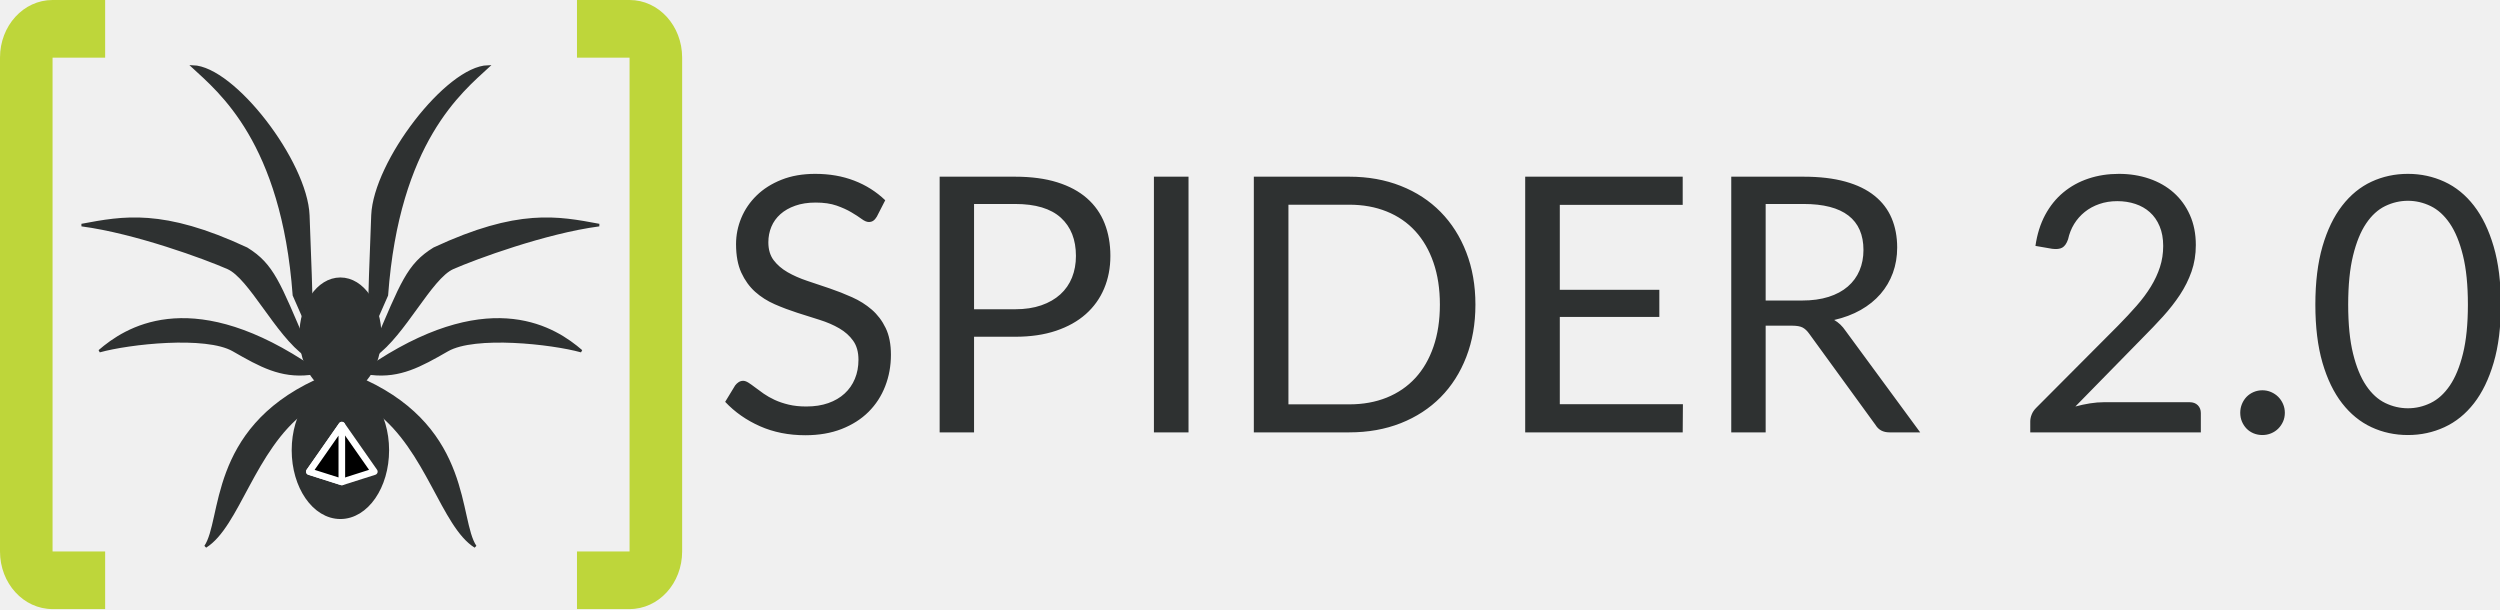
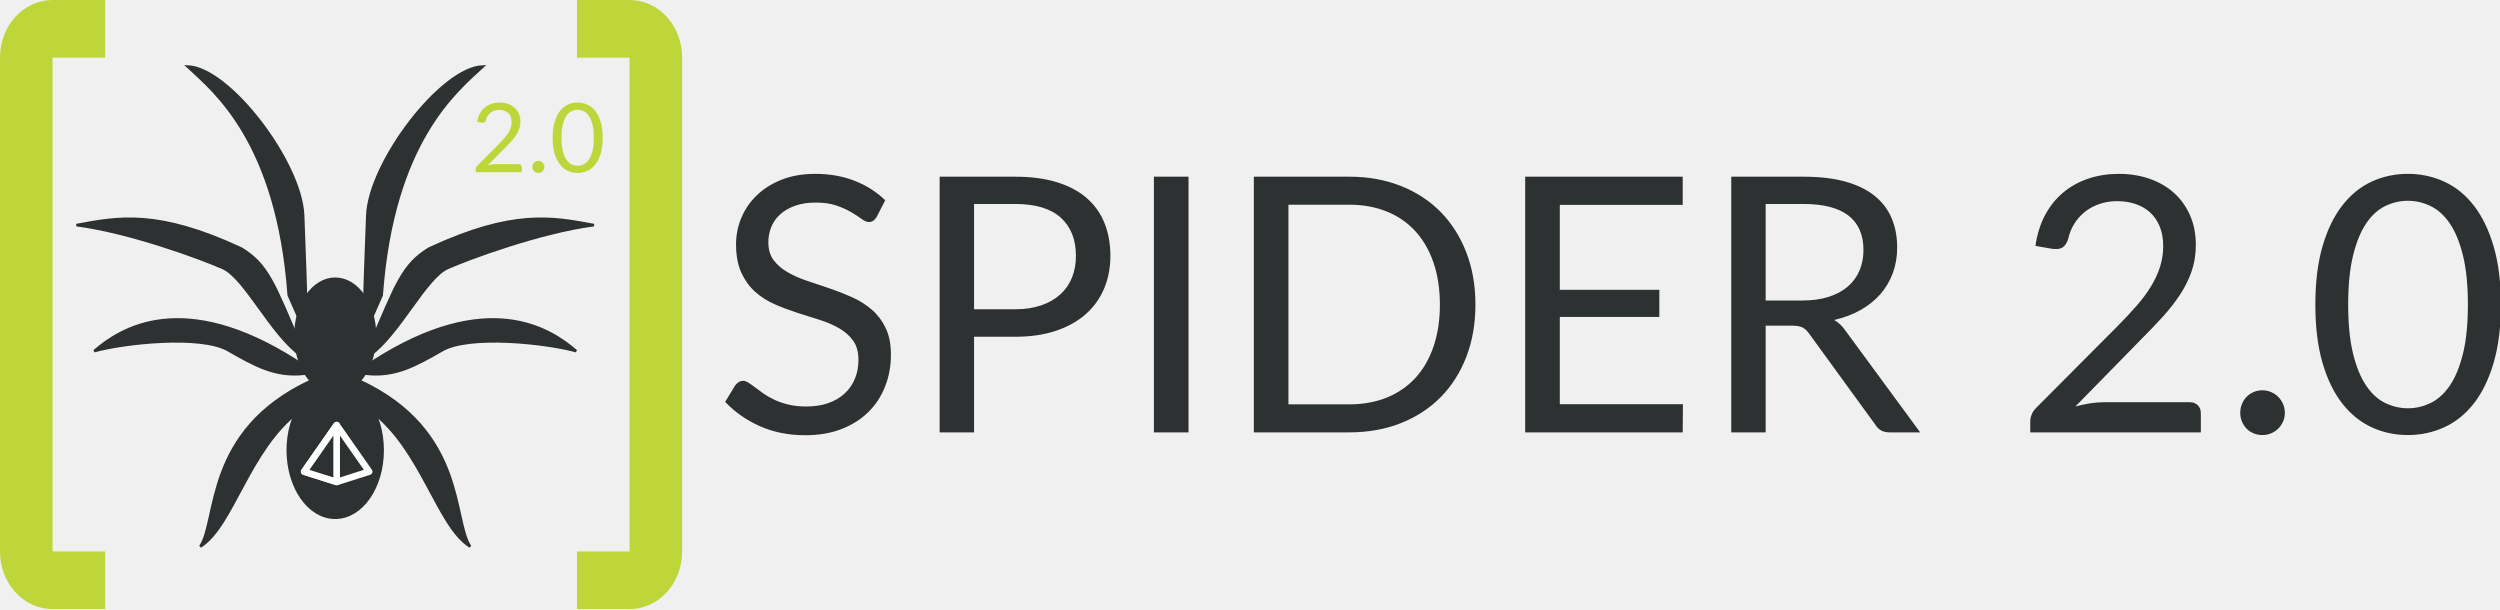
<svg xmlns="http://www.w3.org/2000/svg" viewBox="0 0 966.181 235.391" height="235.391" width="966.181" xml:space="preserve" id="svg2" version="1.1">
  <defs id="defs6">
</defs>
-   <g transform="matrix(1.333333,0,0,1.333333,0,9.5884731e-5)" id="g14" style="fill:#2e3131;fill-opacity:1;stroke:#2e3131;stroke-opacity:1">
+   <g transform="matrix(1.333333,0,0,1.333333,-2,9.5884731e-5)" id="g14" style="fill:#2e3131;fill-opacity:1;stroke:#2e3131;stroke-opacity:1">
    <path id="path16" style="fill:#2e3131;fill-opacity:1;fill-rule:nonzero;stroke:#2e3131;stroke-width:0.75;stroke-linecap:butt;stroke-linejoin:miter;stroke-miterlimit:4;stroke-dasharray:none;stroke-opacity:1" d="m 23.664,65.242 c 12.016,-2.234 23.441,-4.539 47.828,6.832 7.598,4.688 9.363,9.969 17.121,28.074 l 0.141,2.895 C 80.141,96.992 72.527,80.484 66.051,77.641 59.57,74.797 39.242,67.301 23.664,65.242 Z" />
  </g>
-   <g transform="matrix(1.333333,0,0,1.333333,0,9.5884731e-5)" id="g18" style="fill:#2e3131;fill-opacity:1;stroke:#2e3131;stroke-opacity:1">
+   <g transform="matrix(1.333333,0,0,1.333333,-2,9.5884731e-5)" id="g18" style="fill:#2e3131;fill-opacity:1;stroke:#2e3131;stroke-opacity:1">
    <path id="path20" style="fill:#2e3131;fill-opacity:1;fill-rule:nonzero;stroke:#2e3131;stroke-width:0.75;stroke-linecap:butt;stroke-linejoin:miter;stroke-miterlimit:4;stroke-dasharray:none;stroke-opacity:1" d="m 173.664,65.242 c -12.016,-2.234 -23.445,-4.539 -47.828,6.832 -7.602,4.688 -9.367,9.969 -17.121,28.074 l -0.141,2.895 c 8.614,-6.051 16.223,-22.559 22.703,-25.402 6.481,-2.844 26.809,-10.34 42.387,-12.399 z" />
  </g>
-   <g transform="matrix(1.333333,0,0,1.333333,0,9.5884731e-5)" id="g22" style="fill:#2e3131;fill-opacity:1;stroke:#2e3131;stroke-opacity:1">
+   <g transform="matrix(1.333333,0,0,1.333333,-2,9.5884731e-5)" id="g22" style="fill:#2e3131;fill-opacity:1;stroke:#2e3131;stroke-opacity:1">
    <path id="path24" style="fill:#2e3131;fill-opacity:1;fill-rule:nonzero;stroke:#2e3131;stroke-width:0.75;stroke-linecap:butt;stroke-linejoin:miter;stroke-miterlimit:4;stroke-dasharray:none;stroke-opacity:1" d="m 87.613,91.059 -2.41,-5.493 C 81.93,41.012 63.574,26.406 55.875,19.273 67.824,19.617 88.73,46.965 89.355,62.398 89.98,77.832 90.16,85.301 90.16,85.301 Z" />
  </g>
-   <g transform="matrix(1.333333,0,0,1.333333,0,9.5884731e-5)" id="g26" style="fill:#2e3131;fill-opacity:1;stroke:#2e3131;stroke-opacity:1">
+   <g transform="matrix(1.333333,0,0,1.333333,-2,9.5884731e-5)" id="g26" style="fill:#2e3131;fill-opacity:1;stroke:#2e3131;stroke-opacity:1">
    <path id="path28" style="fill:#2e3131;fill-opacity:1;fill-rule:nonzero;stroke:#2e3131;stroke-width:0.75;stroke-linecap:butt;stroke-linejoin:miter;stroke-miterlimit:4;stroke-dasharray:none;stroke-opacity:1" d="m 109.711,91.059 2.414,-5.493 c 3.273,-44.554 21.625,-59.16 29.328,-66.293 -11.949,0.344 -32.855,27.692 -33.48,43.125 -0.629,15.434 -0.805,22.903 -0.805,22.903 z" />
  </g>
-   <g transform="matrix(1.333333,0,0,1.333333,0,9.5884731e-5)" id="g30" style="fill:#2e3131;fill-opacity:1;stroke:#2e3131;stroke-opacity:1">
+   <g transform="matrix(1.333333,0,0,1.333333,-2,9.5884731e-5)" id="g30" style="fill:#2e3131;fill-opacity:1;stroke:#2e3131;stroke-opacity:1">
    <path id="path32" style="fill:#2e3131;fill-opacity:1;fill-rule:nonzero;stroke:#2e3131;stroke-width:0.75;stroke-linecap:butt;stroke-linejoin:miter;stroke-miterlimit:4;stroke-dasharray:none;stroke-opacity:1" d="M 87.613,104.719 C 54.484,83.5 36.367,95.23 28.82,101.773 c 8.59,-2.398 30.887,-4.843 38.84,-0.269 7.949,4.578 13.731,7.711 21.965,6.832 0,0 -0.852,-2.875 -2.012,-3.617 z" />
  </g>
-   <g transform="matrix(1.333333,0,0,1.333333,0,9.5884731e-5)" id="g34" style="fill:#2e3131;fill-opacity:1;stroke:#2e3131;stroke-opacity:1">
+   <g transform="matrix(1.333333,0,0,1.333333,-2,9.5884731e-5)" id="g34" style="fill:#2e3131;fill-opacity:1;stroke:#2e3131;stroke-opacity:1">
    <path id="path36" style="fill:#2e3131;fill-opacity:1;fill-rule:nonzero;stroke:#2e3131;stroke-width:0.75;stroke-linecap:butt;stroke-linejoin:miter;stroke-miterlimit:4;stroke-dasharray:none;stroke-opacity:1" d="m 109.711,104.719 c 33.133,-21.219 51.246,-9.489 58.797,-2.946 -8.594,-2.398 -30.887,-4.843 -38.84,-0.269 -7.953,4.578 -13.734,7.711 -21.965,6.832 0,0 0.848,-2.875 2.008,-3.617 z" />
  </g>
-   <g transform="matrix(1.333333,0,0,1.333333,0,9.5884731e-5)" id="g38" style="fill:#2e3131;fill-opacity:1;stroke:#2e3131;stroke-opacity:1">
+   <g transform="matrix(1.333333,0,0,1.333333,-2,9.5884731e-5)" id="g38" style="fill:#2e3131;fill-opacity:1;stroke:#2e3131;stroke-opacity:1">
    <path id="path40" style="fill:#2e3131;fill-opacity:1;fill-rule:nonzero;stroke:#2e3131;stroke-width:2.25;stroke-linecap:butt;stroke-linejoin:miter;stroke-miterlimit:4;stroke-dasharray:none;stroke-opacity:1" d="m 109.445,97.285 c 0,8.692 -4.828,15.738 -10.781,15.738 -5.953,0 -10.781,-7.046 -10.781,-15.738 0,-8.691 4.828,-15.734 10.781,-15.734 5.953,0 10.781,7.043 10.781,15.734 z" />
  </g>
-   <g transform="matrix(1.333333,0,0,1.333333,0,9.5884731e-5)" id="g42" style="fill:#2e3131;fill-opacity:1;stroke:#2e3131;stroke-opacity:1">
+   <g transform="matrix(1.333333,0,0,1.333333,-2,9.5884731e-5)" id="g42" style="fill:#2e3131;fill-opacity:1;stroke:#2e3131;stroke-opacity:1">
    <path id="path44" style="fill:#2e3131;fill-opacity:1;fill-rule:nonzero;stroke:#2e3131;stroke-width:2.25;stroke-linecap:butt;stroke-linejoin:miter;stroke-miterlimit:4;stroke-dasharray:none;stroke-opacity:1" d="m 111.656,130.5 c 0,10.391 -5.816,18.816 -12.992,18.816 -7.176,0 -12.992,-8.425 -12.992,-18.816 0,-10.391 5.816,-18.816 12.992,-18.816 7.176,0 12.992,8.425 12.992,18.816 z" />
  </g>
-   <g transform="matrix(1.333333,0,0,1.333333,0,9.5884731e-5)" id="g46" style="fill:#2e3131;fill-opacity:1;stroke:#2e3131;stroke-opacity:1">
+   <g transform="matrix(1.333333,0,0,1.333333,-2,9.5884731e-5)" id="g46" style="fill:#2e3131;fill-opacity:1;stroke:#2e3131;stroke-opacity:1">
    <path id="path48" style="fill:#2e3131;fill-opacity:1;fill-rule:nonzero;stroke:#2e3131;stroke-width:0.75;stroke-linecap:butt;stroke-linejoin:miter;stroke-miterlimit:4;stroke-dasharray:none;stroke-opacity:1" d="m 91.43,110.477 c -30.75,14.363 -26.66,40.207 -31.875,47.949 9.515,-5.949 13.957,-28.137 28.66,-39.242 l 6.976,-5.707 z" />
  </g>
-   <g transform="matrix(1.333333,0,0,1.333333,0,9.5884731e-5)" id="g50" style="fill:#2e3131;fill-opacity:1;stroke:#2e3131;stroke-opacity:1">
+   <g transform="matrix(1.333333,0,0,1.333333,-2,9.5884731e-5)" id="g50" style="fill:#2e3131;fill-opacity:1;stroke:#2e3131;stroke-opacity:1">
    <path id="path52" style="fill:#2e3131;fill-opacity:1;fill-rule:nonzero;stroke:#2e3131;stroke-width:0.75;stroke-linecap:butt;stroke-linejoin:miter;stroke-miterlimit:4;stroke-dasharray:none;stroke-opacity:1" d="m 105.898,110.477 c 30.75,14.363 26.657,40.207 31.875,47.949 -9.515,-5.949 -13.961,-28.137 -28.66,-39.242 l -6.976,-5.707 z" />
  </g>
  <path id="path54" style="fill:#bed63a;fill-opacity:1;fill-rule:nonzero;stroke:none;stroke-width:1.333" d="M 40.64,22.276 H 20.317 V 213.115 h 20.319 v 22.276 H 20.317 C 9.063,235.391 0,225.459 0,213.12 V 22.276 C 0,9.937 9.063,2.5514e-6 20.317,2.5514e-6 H 40.636 V 22.276 Z" />
  <path id="path56" style="fill:#bed63a;fill-opacity:1;fill-rule:nonzero;stroke:none;stroke-width:1.333" d="m 222.989,213.12 h 20.317 V 22.276 H 222.989 V 2.5514e-6 h 20.317 c 11.256,0 20.324,9.937 20.324,22.276 V 213.115 c 0,12.344 -9.068,22.276 -20.324,22.276 h -20.317 z" />
  <text id="text60" style="font-variant:normal;font-weight:normal;font-size:137.901px;font-family:Lato;-inkscape-font-specification:Lato-Regular;writing-mode:lr-tb;fill:#2e3131;fill-opacity:1;fill-rule:nonzero;stroke:none;stroke-width:1.333;" x="275.711" y="167.098">
    <tspan id="tspan58" y="167.098" x="275.711 350.454 433.194 471.806 576.611 656.18 742.506 777.809 857.791 890.336" style="stroke-width:1.333;fill:#2e3131;fill-opacity:1;">SPIDER 2.0</tspan>
  </text>
-   <path id="path62" style="fill:#000000;fill-opacity:1;fill-rule:nonzero;stroke:none;stroke-width:1.333" d="m 132.104,186.26 -12.557,-3.989 12.557,-17.973 12.568,17.973 z" />
-   <path id="path64" style="fill:#ffffff;fill-opacity:1;fill-rule:nonzero;stroke:none;stroke-width:1.333" d="m 132.104,164.297 -1.041,0.729 11.568,16.552 -10.521,3.343 -10.521,-3.343 11.563,-16.552 -1.047,-0.729 -1.041,0.729 1.041,-0.729 -1.047,-0.735 L 118.5,181.541 c -0.229,0.333 -0.292,0.756 -0.161,1.141 0.131,0.385 0.437,0.687 0.823,0.807 l 12.557,3.989 c 0.251,0.079 0.527,0.079 0.776,0 l 12.563,-3.989 c 0.385,-0.124 0.692,-0.421 0.823,-0.807 0.131,-0.385 0.068,-0.808 -0.161,-1.141 l -12.568,-17.979 c -0.239,-0.339 -0.624,-0.541 -1.047,-0.541 -0.416,0 -0.807,0.203 -1.047,0.541 z" />
-   <path id="path66" style="fill:#000000;fill-opacity:1;fill-rule:nonzero;stroke:none;stroke-width:1.333" d="M 119.547,182.271 132.104,164.297 V 186.26 Z" />
-   <path id="path68" style="fill:#ffffff;fill-opacity:1;fill-rule:nonzero;stroke:none;stroke-width:1.333" d="m 132.104,164.297 h -1.276 V 184.516 l -9.24,-2.932 11.563,-16.557 -1.047,-0.729 h -1.276 1.276 L 131.057,163.563 118.5,181.541 c -0.229,0.333 -0.292,0.756 -0.161,1.141 0.131,0.385 0.437,0.687 0.823,0.807 l 12.557,3.989 c 0.385,0.12 0.812,0.053 1.141,-0.187 0.328,-0.24 0.525,-0.625 0.525,-1.032 v -21.963 c 0,-0.563 -0.359,-1.052 -0.896,-1.219 -0.531,-0.167 -1.109,0.025 -1.427,0.484 z" />
+   <path id="path62" style="fill:#2e3131;fill-opacity:1;fill-rule:nonzero;stroke:none;stroke-width:1.333" d="m 130.104,186.26 -12.557,-3.989 12.557,-17.973 12.568,17.973 z" />
+   <path id="path64" style="fill:#ffffff;fill-opacity:1;fill-rule:nonzero;stroke:none;stroke-width:1.333" d="m 130.104,164.297 -1.041,0.729 11.568,16.552 -10.521,3.343 -10.521,-3.343 11.563,-16.552 -1.047,-0.729 -1.041,0.729 1.041,-0.729 -1.047,-0.735 L 116.5,181.541 c -0.229,0.333 -0.292,0.756 -0.161,1.141 0.131,0.385 0.437,0.687 0.823,0.807 l 12.557,3.989 c 0.251,0.079 0.527,0.079 0.776,0 l 12.563,-3.989 c 0.385,-0.124 0.692,-0.421 0.823,-0.807 0.131,-0.385 0.068,-0.808 -0.161,-1.141 l -12.568,-17.979 c -0.239,-0.339 -0.624,-0.541 -1.047,-0.541 -0.416,0 -0.807,0.203 -1.047,0.541 z" />
+   <path id="path66" style="fill:#2e3131;fill-opacity:1;fill-rule:nonzero;stroke:none;stroke-width:1.333" d="M 117.547,182.271 130.104,164.297 V 186.26 Z" />
+   <path id="path68" style="fill:#ffffff;fill-opacity:1;fill-rule:nonzero;stroke:none;stroke-width:1.333" d="m 130.104,164.297 h -1.276 V 184.516 l -9.24,-2.932 11.563,-16.557 -1.047,-0.729 h -1.276 1.276 L 129.057,163.563 116.5,181.541 c -0.229,0.333 -0.292,0.756 -0.161,1.141 0.131,0.385 0.437,0.687 0.823,0.807 l 12.557,3.989 c 0.385,0.12 0.812,0.053 1.141,-0.187 0.328,-0.24 0.525,-0.625 0.525,-1.032 v -21.963 c 0,-0.563 -0.359,-1.052 -0.896,-1.219 -0.531,-0.167 -1.109,0.025 -1.427,0.484 z" />
+   <text id="text60-3" style="font-variant:normal;font-weight:normal;font-size:37.186px;font-family:Lato;-inkscape-font-specification:Lato-Regular;writing-mode:lr-tb;fill:#bed63a;fill-opacity:1;fill-rule:nonzero;stroke:none;stroke-width:0.36" x="46.732" y="66.562">
+     <tspan id="tspan58-6" x="182.125 203.693 212.468" style="fill:#bed63a;fill-opacity:1;stroke-width:0.36">2.0</tspan>
+   </text>
</svg>
